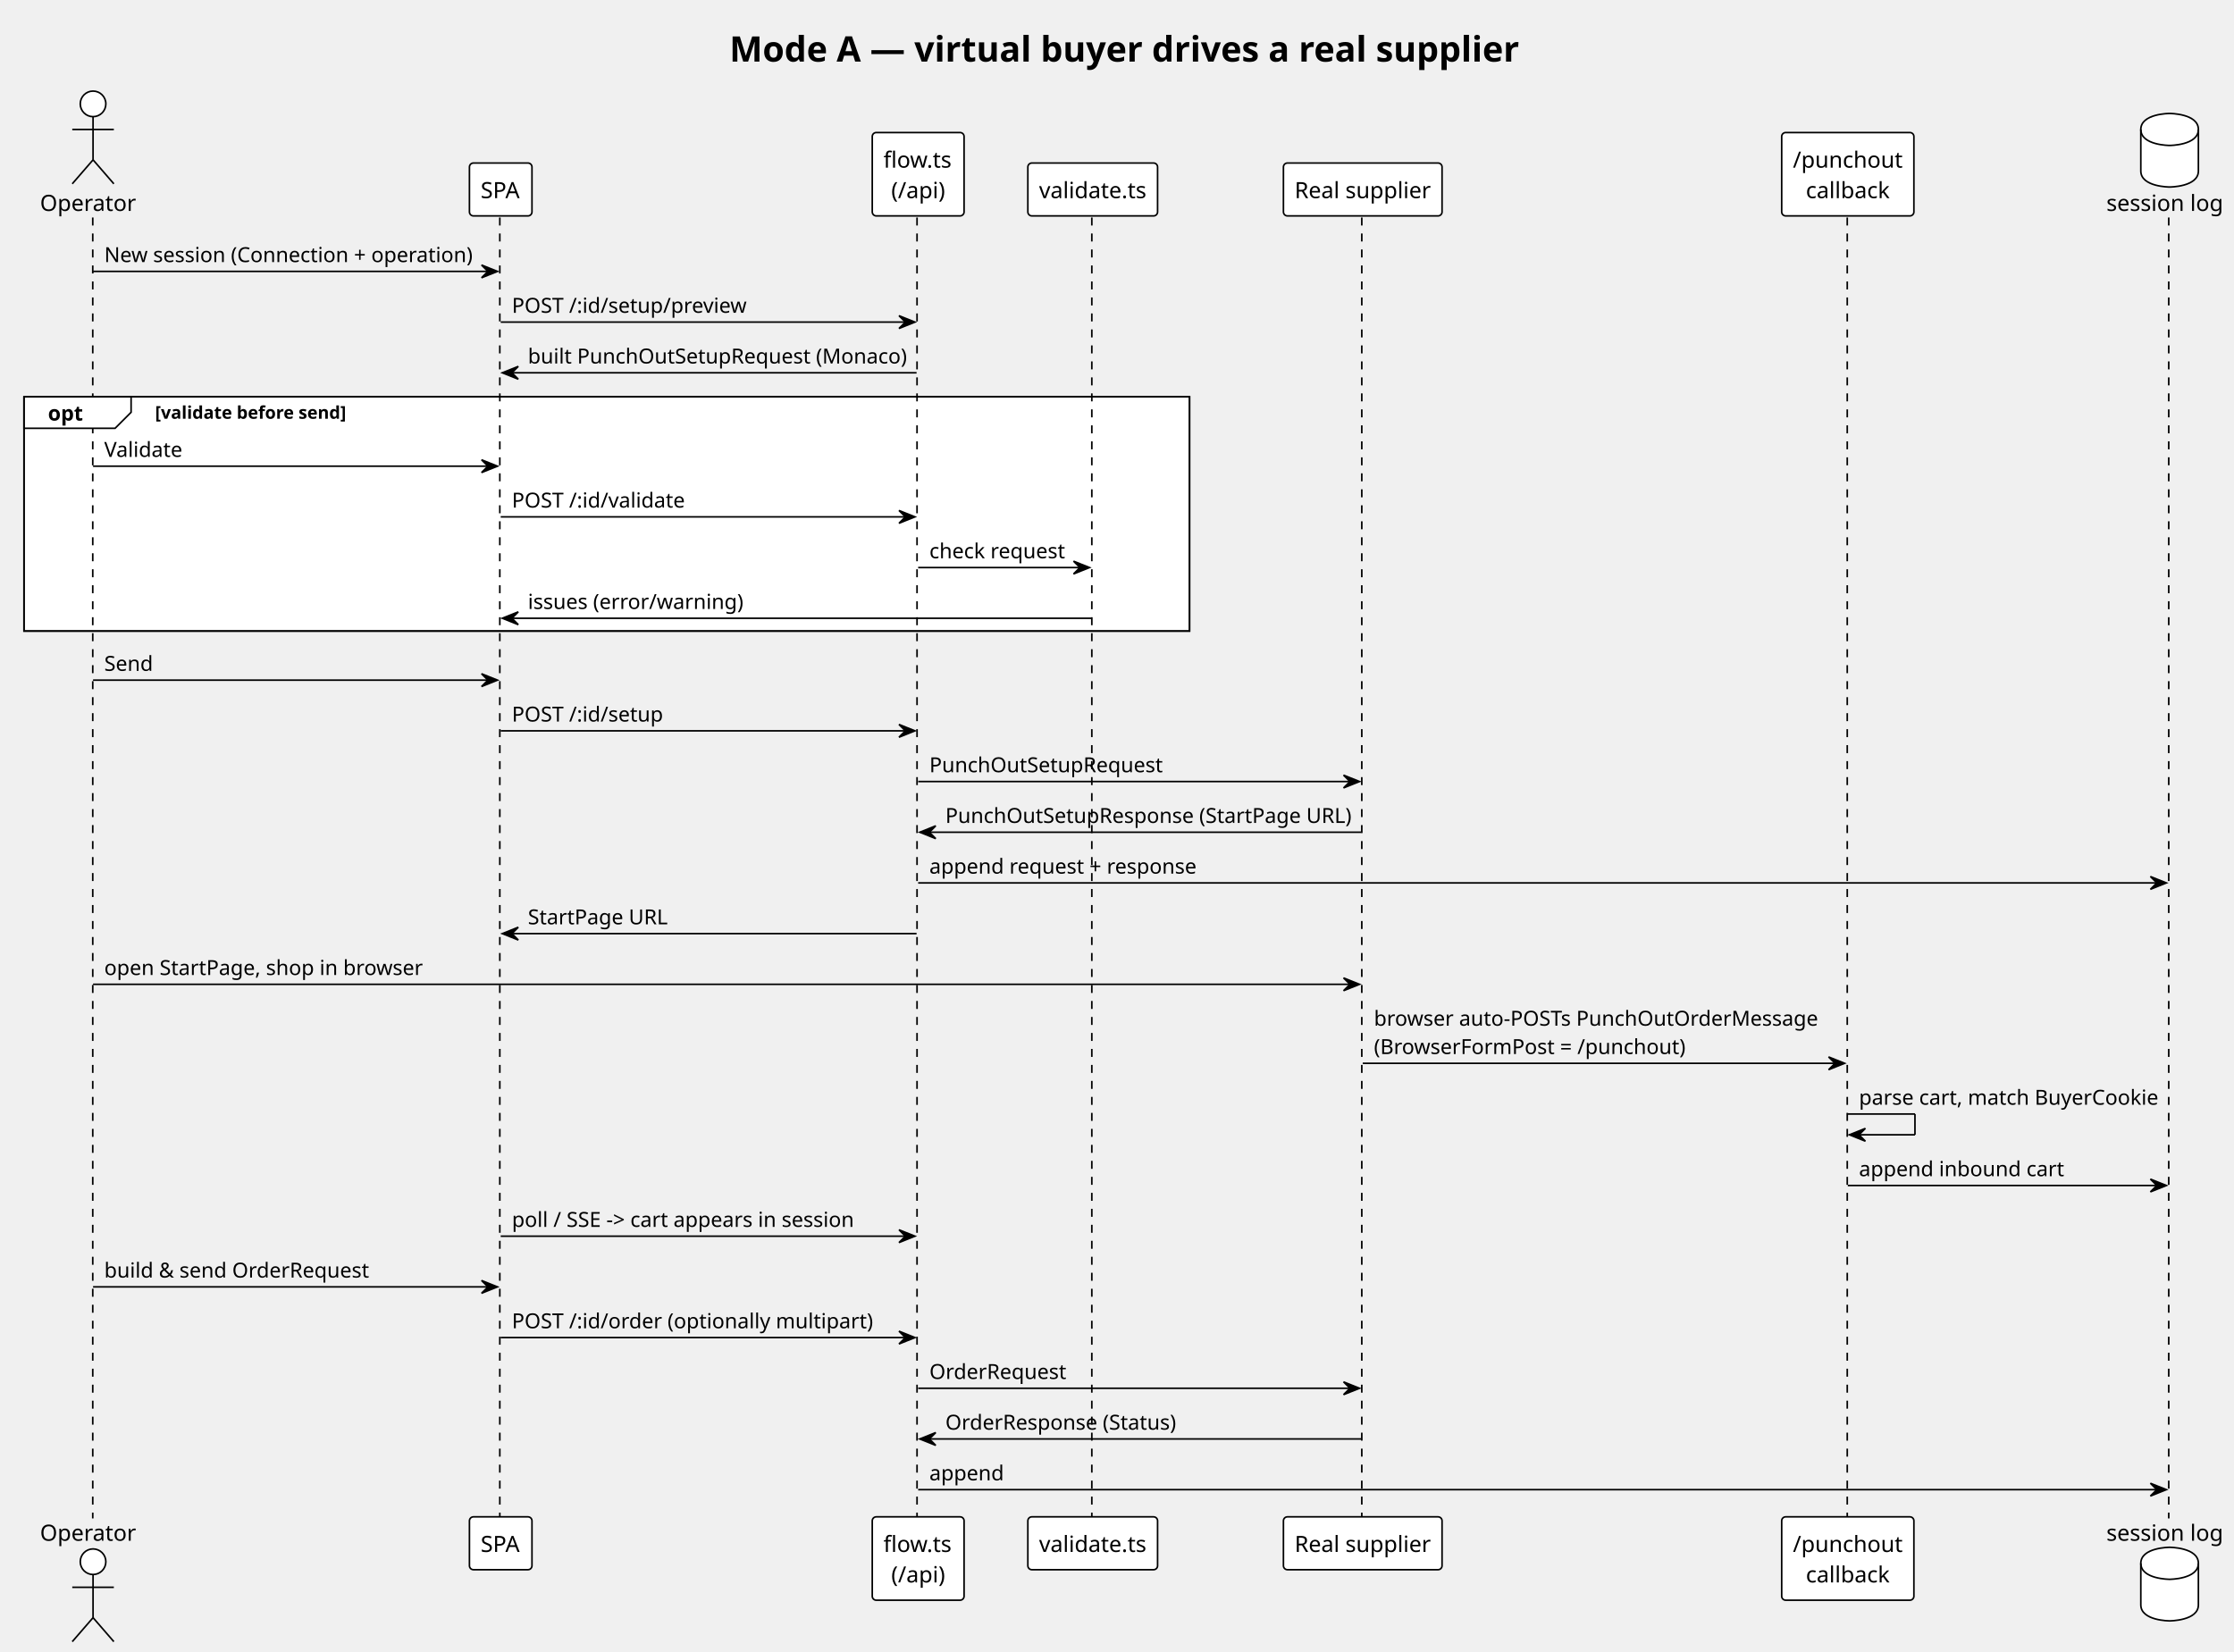
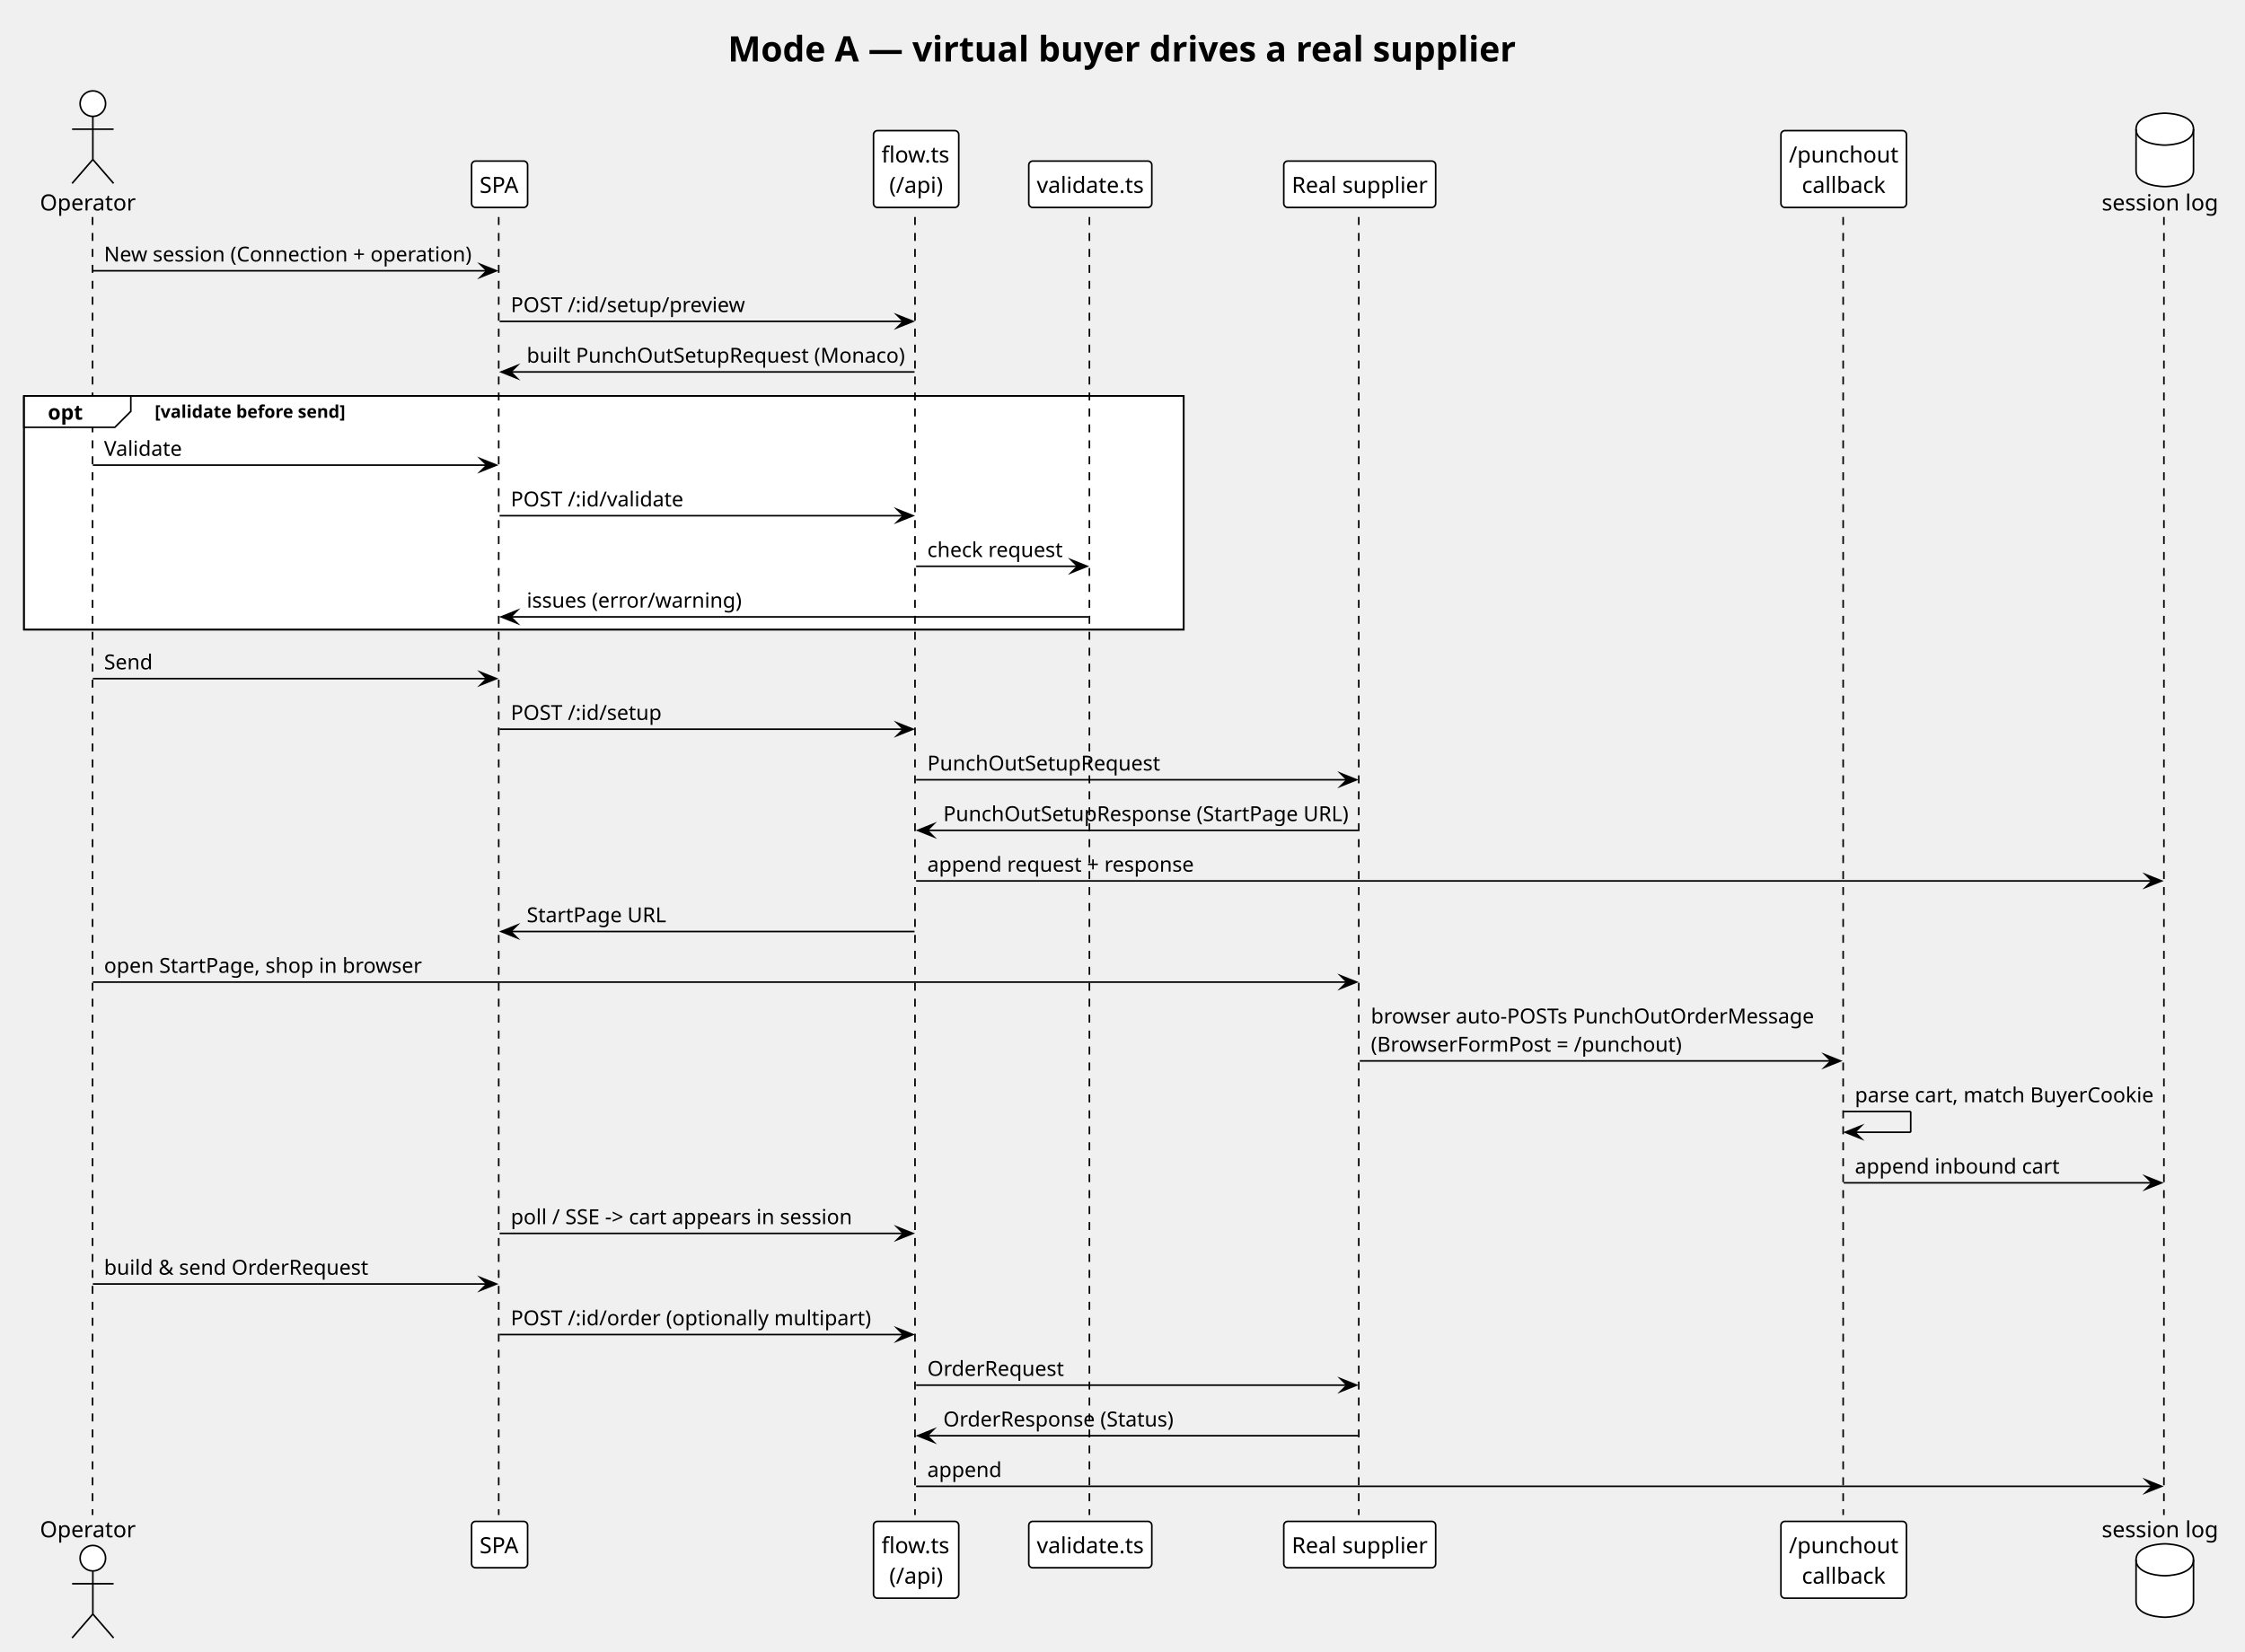
- <svg xmlns="http://www.w3.org/2000/svg" contentStyleType="text/css" data-diagram-type="SEQUENCE" preserveAspectRatio="xMidYMid meet" version="1.1" viewBox="0 0 1397 1033" zoomAndPan="magnify" width="1397" height="1033">
+ <svg xmlns="http://www.w3.org/2000/svg" contentStyleType="text/css" data-diagram-type="SEQUENCE" preserveAspectRatio="xMidYMid meet" version="1.1" viewBox="0 0 1407 1035" zoomAndPan="magnify" width="1407" height="1035">
  <defs />
  <g>
-     <text fill="#000000" font-family="Verdana" font-size="22" font-weight="bold" lengthAdjust="spacing" textLength="493" x="456.135" y="38.518">Mode A — virtual buyer drives a real supplier</text>
-     <rect fill="#FFFFFF" height="146.53" style="stroke:#000000;stroke-width:1;" width="728.873" x="15" y="248.15" />
-     <g class="participant-lifeline" data-entity-uid="part1" data-qualified-name="Op" id="part1-lifeline">
+     <g class="title" data-source-line="2">
+       <text fill="#000000" font-family="Verdana" font-size="22" font-weight="700" lengthAdjust="spacing" textLength="493" x="456.135" y="38.518">Mode A — virtual buyer drives a real supplier</text>
+     </g>
+     <rect fill="#FFFFFF" height="146.53" style="stroke:#000000;stroke-width:1;" width="726.873" x="15" y="248.15" />
+     <g class="participant-lifeline" data-entity-uid="part1" data-qualified-name="Op" data-source-line="4" id="part1-lifeline">
      <g>
        <rect fill="#000000" fill-opacity="0" height="813.65" width="8" x="54.191" y="136.032" />
        <line style="stroke:#000000;stroke-width:1;stroke-dasharray:5,5;" x1="58" x2="58" y1="136.032" y2="949.682" />
      </g>
    </g>
-     <g class="participant-lifeline" data-entity-uid="part2" data-qualified-name="SPA" id="part2-lifeline">
+     <g class="participant-lifeline" data-entity-uid="part2" data-qualified-name="SPA" data-source-line="5" id="part2-lifeline">
      <g>
        <rect fill="#000000" fill-opacity="0" height="813.65" width="8" x="309.11" y="136.032" />
        <line style="stroke:#000000;stroke-width:1;stroke-dasharray:5,5;" x1="312.559" x2="312.559" y1="136.032" y2="949.682" />
      </g>
    </g>
-     <g class="participant-lifeline" data-entity-uid="part3" data-qualified-name="Flow" id="part3-lifeline">
+     <g class="participant-lifeline" data-entity-uid="part3" data-qualified-name="Flow" data-source-line="6" id="part3-lifeline">
      <g>
        <rect fill="#000000" fill-opacity="0" height="813.65" width="8" x="570.165" y="136.032" />
        <line style="stroke:#000000;stroke-width:1;stroke-dasharray:5,5;" x1="573.458" x2="573.458" y1="136.032" y2="949.682" />
      </g>
    </g>
-     <g class="participant-lifeline" data-entity-uid="part4" data-qualified-name="Val" id="part4-lifeline">
+     <g class="participant-lifeline" data-entity-uid="part4" data-qualified-name="Val" data-source-line="7" id="part4-lifeline">
      <g>
        <rect fill="#000000" fill-opacity="0" height="813.65" width="8" x="679.316" y="136.032" />
        <line style="stroke:#000000;stroke-width:1;stroke-dasharray:5,5;" x1="682.758" x2="682.758" y1="136.032" y2="949.682" />
      </g>
    </g>
-     <g class="participant-lifeline" data-entity-uid="part5" data-qualified-name="Sup" id="part5-lifeline">
+     <g class="participant-lifeline" data-entity-uid="part5" data-qualified-name="Sup" data-source-line="8" id="part5-lifeline">
      <g>
        <rect fill="#000000" fill-opacity="0" height="813.65" width="8" x="848.173" y="136.032" />
        <line style="stroke:#000000;stroke-width:1;stroke-dasharray:5,5;" x1="851.578" x2="851.578" y1="136.032" y2="949.682" />
      </g>
    </g>
-     <g class="participant-lifeline" data-entity-uid="part6" data-qualified-name="Cb" id="part6-lifeline">
+     <g class="participant-lifeline" data-entity-uid="part6" data-qualified-name="Cb" data-source-line="9" id="part6-lifeline">
      <g>
        <rect fill="#000000" fill-opacity="0" height="813.65" width="8" x="1151.491" y="136.032" />
        <line style="stroke:#000000;stroke-width:1;stroke-dasharray:5,5;" x1="1155.156" x2="1155.156" y1="136.032" y2="949.682" />
      </g>
    </g>
-     <g class="participant-lifeline" data-entity-uid="part7" data-qualified-name="Log" id="part7-lifeline">
+     <g class="participant-lifeline" data-entity-uid="part7" data-qualified-name="Log" data-source-line="10" id="part7-lifeline">
      <g>
        <rect fill="#000000" fill-opacity="0" height="813.65" width="8" x="1352.73" y="136.032" />
        <line style="stroke:#000000;stroke-width:1;stroke-dasharray:5,5;" x1="1356.19" x2="1356.19" y1="136.032" y2="949.682" />
      </g>
    </g>
-     <g class="participant participant-head" data-entity-uid="part1" data-qualified-name="Op" id="part1-head">
+     <g class="participant participant-head" data-entity-uid="part1" data-qualified-name="Op" data-source-line="4" id="part1-head">
      <text fill="#000000" font-family="Verdana" font-size="14" lengthAdjust="spacing" textLength="60.382" x="25" y="131.93">Operator</text>
      <ellipse cx="58.191" cy="64.964" fill="#FFFFFF" rx="8" ry="8" style="stroke:#000000;stroke-width:1;" />
      <path d="M58.191,72.964 L58.191,99.964 M45.191,80.964 L71.191,80.964 M58.191,99.964 L45.191,114.964 M58.191,99.964 L71.191,114.964" fill="none" style="stroke:#000000;stroke-width:1;" />
    </g>
-     <g class="participant participant-tail" data-entity-uid="part1" data-qualified-name="Op" id="part1-tail">
+     <g class="participant participant-tail" data-entity-uid="part1" data-qualified-name="Op" data-source-line="4" id="part1-tail">
      <text fill="#000000" font-family="Verdana" font-size="14" lengthAdjust="spacing" textLength="60.382" x="25" y="963.648">Operator</text>
      <ellipse cx="58.191" cy="976.75" fill="#FFFFFF" rx="8" ry="8" style="stroke:#000000;stroke-width:1;" />
      <path d="M58.191,984.75 L58.191,1011.75 M45.191,992.75 L71.191,992.75 M58.191,1011.75 L45.191,1026.75 M58.191,1011.75 L71.191,1026.75" fill="none" style="stroke:#000000;stroke-width:1;" />
    </g>
-     <g class="participant participant-head" data-entity-uid="part2" data-qualified-name="SPA" id="part2-head">
-       <rect fill="#FFFFFF" height="33.068" rx="2.5" ry="2.5" style="stroke:#000000;stroke-width:1;" width="39.102" x="293.559" y="101.964" />
-       <text fill="#000000" font-family="Verdana" font-size="14" lengthAdjust="spacing" textLength="25.102" x="300.559" y="123.93">SPA</text>
-     </g>
-     <g class="participant participant-tail" data-entity-uid="part2" data-qualified-name="SPA" id="part2-tail">
-       <rect fill="#FFFFFF" height="33.068" rx="2.5" ry="2.5" style="stroke:#000000;stroke-width:1;" width="39.102" x="293.559" y="948.682" />
-       <text fill="#000000" font-family="Verdana" font-size="14" lengthAdjust="spacing" textLength="25.102" x="300.559" y="970.648">SPA</text>
-     </g>
-     <g class="participant participant-head" data-entity-uid="part3" data-qualified-name="Flow" id="part3-head">
-       <rect fill="#FFFFFF" height="52.136" rx="2.5" ry="2.5" style="stroke:#000000;stroke-width:1;" width="57.414" x="545.458" y="82.896" />
-       <text fill="#000000" font-family="Verdana" font-size="14" lengthAdjust="spacing" textLength="43.414" x="552.458" y="104.862">flow.ts</text>
-       <text fill="#000000" font-family="Verdana" font-size="14" lengthAdjust="spacing" textLength="33.684" x="557.323" y="123.93">(/api)</text>
-     </g>
-     <g class="participant participant-tail" data-entity-uid="part3" data-qualified-name="Flow" id="part3-tail">
-       <rect fill="#FFFFFF" height="52.136" rx="2.5" ry="2.5" style="stroke:#000000;stroke-width:1;" width="57.414" x="545.458" y="948.682" />
-       <text fill="#000000" font-family="Verdana" font-size="14" lengthAdjust="spacing" textLength="43.414" x="552.458" y="970.648">flow.ts</text>
-       <text fill="#000000" font-family="Verdana" font-size="14" lengthAdjust="spacing" textLength="33.684" x="557.323" y="989.716">(/api)</text>
-     </g>
-     <g class="participant participant-head" data-entity-uid="part4" data-qualified-name="Val" id="part4-head">
-       <rect fill="#FFFFFF" height="33.068" rx="2.5" ry="2.5" style="stroke:#000000;stroke-width:1;" width="81.116" x="642.758" y="101.964" />
-       <text fill="#000000" font-family="Verdana" font-size="14" lengthAdjust="spacing" textLength="67.116" x="649.758" y="123.93">validate.ts</text>
-     </g>
-     <g class="participant participant-tail" data-entity-uid="part4" data-qualified-name="Val" id="part4-tail">
-       <rect fill="#FFFFFF" height="33.068" rx="2.5" ry="2.5" style="stroke:#000000;stroke-width:1;" width="81.116" x="642.758" y="948.682" />
-       <text fill="#000000" font-family="Verdana" font-size="14" lengthAdjust="spacing" textLength="67.116" x="649.758" y="970.648">validate.ts</text>
-     </g>
-     <g class="participant participant-head" data-entity-uid="part5" data-qualified-name="Sup" id="part5-head">
-       <rect fill="#FFFFFF" height="33.068" rx="2.5" ry="2.5" style="stroke:#000000;stroke-width:1;" width="99.19" x="802.578" y="101.964" />
-       <text fill="#000000" font-family="Verdana" font-size="14" lengthAdjust="spacing" textLength="85.19" x="809.578" y="123.93">Real supplier</text>
-     </g>
-     <g class="participant participant-tail" data-entity-uid="part5" data-qualified-name="Sup" id="part5-tail">
-       <rect fill="#FFFFFF" height="33.068" rx="2.5" ry="2.5" style="stroke:#000000;stroke-width:1;" width="99.19" x="802.578" y="948.682" />
-       <text fill="#000000" font-family="Verdana" font-size="14" lengthAdjust="spacing" textLength="85.19" x="809.578" y="970.648">Real supplier</text>
-     </g>
-     <g class="participant participant-head" data-entity-uid="part6" data-qualified-name="Cb" id="part6-head">
-       <rect fill="#FFFFFF" height="52.136" rx="2.5" ry="2.5" style="stroke:#000000;stroke-width:1;" width="82.67" x="1114.156" y="82.896" />
-       <text fill="#000000" font-family="Verdana" font-size="14" lengthAdjust="spacing" textLength="68.67" x="1121.156" y="104.862">/punchout</text>
-       <text fill="#000000" font-family="Verdana" font-size="14" lengthAdjust="spacing" textLength="52.458" x="1129.262" y="123.93">callback</text>
-     </g>
-     <g class="participant participant-tail" data-entity-uid="part6" data-qualified-name="Cb" id="part6-tail">
-       <rect fill="#FFFFFF" height="52.136" rx="2.5" ry="2.5" style="stroke:#000000;stroke-width:1;" width="82.67" x="1114.156" y="948.682" />
-       <text fill="#000000" font-family="Verdana" font-size="14" lengthAdjust="spacing" textLength="68.67" x="1121.156" y="970.648">/punchout</text>
-       <text fill="#000000" font-family="Verdana" font-size="14" lengthAdjust="spacing" textLength="52.458" x="1129.262" y="989.716">callback</text>
-     </g>
-     <g class="participant participant-head" data-entity-uid="part7" data-qualified-name="Log" id="part7-head">
+     <g class="participant participant-head" data-entity-uid="part2" data-qualified-name="SPA" data-source-line="5" id="part2-head">
+       <rect fill="#FFFFFF" height="29.068" rx="2.5" ry="2.5" style="stroke:#000000;stroke-width:1;" width="35.102" x="295.559" y="100.964" />
+       <text fill="#000000" font-family="Verdana" font-size="14" lengthAdjust="spacing" textLength="25.102" x="300.559" y="120.93">SPA</text>
+     </g>
+     <g class="participant participant-tail" data-entity-uid="part2" data-qualified-name="SPA" data-source-line="5" id="part2-tail">
+       <rect fill="#FFFFFF" height="29.068" rx="2.5" ry="2.5" style="stroke:#000000;stroke-width:1;" width="35.102" x="295.559" y="953.682" />
+       <text fill="#000000" font-family="Verdana" font-size="14" lengthAdjust="spacing" textLength="25.102" x="300.559" y="973.648">SPA</text>
+     </g>
+     <g class="participant participant-head" data-entity-uid="part3" data-qualified-name="Flow" data-source-line="6" id="part3-head">
+       <rect fill="#FFFFFF" height="48.136" rx="2.5" ry="2.5" style="stroke:#000000;stroke-width:1;" width="53.414" x="547.458" y="81.896" />
+       <text fill="#000000" font-family="Verdana" font-size="14" lengthAdjust="spacing" textLength="43.414" x="552.458" y="101.862">flow.ts</text>
+       <text fill="#000000" font-family="Verdana" font-size="14" lengthAdjust="spacing" textLength="33.684" x="557.323" y="120.93">(/api)</text>
+     </g>
+     <g class="participant participant-tail" data-entity-uid="part3" data-qualified-name="Flow" data-source-line="6" id="part3-tail">
+       <rect fill="#FFFFFF" height="48.136" rx="2.5" ry="2.5" style="stroke:#000000;stroke-width:1;" width="53.414" x="547.458" y="953.682" />
+       <text fill="#000000" font-family="Verdana" font-size="14" lengthAdjust="spacing" textLength="43.414" x="552.458" y="973.648">flow.ts</text>
+       <text fill="#000000" font-family="Verdana" font-size="14" lengthAdjust="spacing" textLength="33.684" x="557.323" y="992.716">(/api)</text>
+     </g>
+     <g class="participant participant-head" data-entity-uid="part4" data-qualified-name="Val" data-source-line="7" id="part4-head">
+       <rect fill="#FFFFFF" height="29.068" rx="2.5" ry="2.5" style="stroke:#000000;stroke-width:1;" width="77.116" x="644.758" y="100.964" />
+       <text fill="#000000" font-family="Verdana" font-size="14" lengthAdjust="spacing" textLength="67.116" x="649.758" y="120.93">validate.ts</text>
+     </g>
+     <g class="participant participant-tail" data-entity-uid="part4" data-qualified-name="Val" data-source-line="7" id="part4-tail">
+       <rect fill="#FFFFFF" height="29.068" rx="2.5" ry="2.5" style="stroke:#000000;stroke-width:1;" width="77.116" x="644.758" y="953.682" />
+       <text fill="#000000" font-family="Verdana" font-size="14" lengthAdjust="spacing" textLength="67.116" x="649.758" y="973.648">validate.ts</text>
+     </g>
+     <g class="participant participant-head" data-entity-uid="part5" data-qualified-name="Sup" data-source-line="8" id="part5-head">
+       <rect fill="#FFFFFF" height="29.068" rx="2.5" ry="2.5" style="stroke:#000000;stroke-width:1;" width="95.19" x="804.578" y="100.964" />
+       <text fill="#000000" font-family="Verdana" font-size="14" lengthAdjust="spacing" textLength="85.19" x="809.578" y="120.93">Real supplier</text>
+     </g>
+     <g class="participant participant-tail" data-entity-uid="part5" data-qualified-name="Sup" data-source-line="8" id="part5-tail">
+       <rect fill="#FFFFFF" height="29.068" rx="2.5" ry="2.5" style="stroke:#000000;stroke-width:1;" width="95.19" x="804.578" y="953.682" />
+       <text fill="#000000" font-family="Verdana" font-size="14" lengthAdjust="spacing" textLength="85.19" x="809.578" y="973.648">Real supplier</text>
+     </g>
+     <g class="participant participant-head" data-entity-uid="part6" data-qualified-name="Cb" data-source-line="9" id="part6-head">
+       <rect fill="#FFFFFF" height="48.136" rx="2.5" ry="2.5" style="stroke:#000000;stroke-width:1;" width="78.67" x="1116.156" y="81.896" />
+       <text fill="#000000" font-family="Verdana" font-size="14" lengthAdjust="spacing" textLength="68.67" x="1121.156" y="101.862">/punchout</text>
+       <text fill="#000000" font-family="Verdana" font-size="14" lengthAdjust="spacing" textLength="52.458" x="1129.262" y="120.93">callback</text>
+     </g>
+     <g class="participant participant-tail" data-entity-uid="part6" data-qualified-name="Cb" data-source-line="9" id="part6-tail">
+       <rect fill="#FFFFFF" height="48.136" rx="2.5" ry="2.5" style="stroke:#000000;stroke-width:1;" width="78.67" x="1116.156" y="953.682" />
+       <text fill="#000000" font-family="Verdana" font-size="14" lengthAdjust="spacing" textLength="68.67" x="1121.156" y="973.648">/punchout</text>
+       <text fill="#000000" font-family="Verdana" font-size="14" lengthAdjust="spacing" textLength="52.458" x="1129.262" y="992.716">callback</text>
+     </g>
+     <g class="participant participant-head" data-entity-uid="part7" data-qualified-name="Log" data-source-line="10" id="part7-head">
      <text fill="#000000" font-family="Verdana" font-size="14" lengthAdjust="spacing" textLength="73.08" x="1317.19" y="131.93">session log</text>
      <path d="M1338.73,80.964 C1338.73,70.964 1356.73,70.964 1356.73,70.964 C1356.73,70.964 1374.73,70.964 1374.73,80.964 L1374.73,106.964 C1374.73,116.964 1356.73,116.964 1356.73,116.964 C1356.73,116.964 1338.73,116.964 1338.73,106.964 L1338.73,80.964" fill="#FFFFFF" style="stroke:#000000;stroke-width:1;" />
      <path d="M1338.73,80.964 C1338.73,90.964 1356.73,90.964 1356.73,90.964 C1356.73,90.964 1374.73,90.964 1374.73,80.964" fill="none" style="stroke:#000000;stroke-width:1;" />
    </g>
-     <g class="participant participant-tail" data-entity-uid="part7" data-qualified-name="Log" id="part7-tail">
+     <g class="participant participant-tail" data-entity-uid="part7" data-qualified-name="Log" data-source-line="10" id="part7-tail">
      <text fill="#000000" font-family="Verdana" font-size="14" lengthAdjust="spacing" textLength="73.08" x="1317.19" y="963.648">session log</text>
      <path d="M1338.73,977.75 C1338.73,967.75 1356.73,967.75 1356.73,967.75 C1356.73,967.75 1374.73,967.75 1374.73,977.75 L1374.73,1003.75 C1374.73,1013.75 1356.73,1013.75 1356.73,1013.75 C1356.73,1013.75 1338.73,1013.75 1338.73,1003.75 L1338.73,977.75" fill="#FFFFFF" style="stroke:#000000;stroke-width:1;" />
      <path d="M1338.73,977.75 C1338.73,987.75 1356.73,987.75 1356.73,987.75 C1356.73,987.75 1374.73,987.75 1374.73,977.75" fill="none" style="stroke:#000000;stroke-width:1;" />
    </g>
-     <g class="message" data-entity-1="part1" data-entity-2="part2" id="msg1">
-       <polygon fill="#000000" points="301.11,165.738,311.11,169.738,301.11,173.738,305.11,169.738" style="stroke:#000000;stroke-width:1;" />
+     <g class="message" data-entity-1="part1" data-entity-2="part2" data-source-line="12" id="msg1">
+       <polygon fill="#000000" points="301.11,165.738,311.11,169.738,301.11,173.738,305.11,169.738" style="stroke:#000000;stroke-width:1;stroke-linejoin:miter;stroke-miterlimit:10;" />
      <line style="stroke:#000000;stroke-width:1;" x1="58.191" x2="307.11" y1="169.738" y2="169.738" />
      <text fill="#000000" font-family="Verdana" font-size="13" lengthAdjust="spacing" textLength="230.919" x="65.191" y="163.929">New session (Connection + operation)</text>
    </g>
-     <g class="message" data-entity-1="part2" data-entity-2="part3" id="msg2">
-       <polygon fill="#000000" points="562.165,197.444,572.165,201.444,562.165,205.444,566.165,201.444" style="stroke:#000000;stroke-width:1;" />
+     <g class="message" data-entity-1="part2" data-entity-2="part3" data-source-line="13" id="msg2">
+       <polygon fill="#000000" points="562.165,197.444,572.165,201.444,562.165,205.444,566.165,201.444" style="stroke:#000000;stroke-width:1;stroke-linejoin:miter;stroke-miterlimit:10;" />
      <line style="stroke:#000000;stroke-width:1;" x1="313.11" x2="568.165" y1="201.444" y2="201.444" />
      <text fill="#000000" font-family="Verdana" font-size="13" lengthAdjust="spacing" textLength="147.589" x="320.11" y="195.635">POST /:id/setup/preview</text>
    </g>
-     <g class="message" data-entity-1="part3" data-entity-2="part2" id="msg3">
-       <polygon fill="#000000" points="324.11,229.15,314.11,233.15,324.11,237.15,320.11,233.15" style="stroke:#000000;stroke-width:1;" />
+     <g class="message" data-entity-1="part3" data-entity-2="part2" data-source-line="14" id="msg3">
+       <polygon fill="#000000" points="324.11,229.15,314.11,233.15,324.11,237.15,320.11,233.15" style="stroke:#000000;stroke-width:1;stroke-linejoin:miter;stroke-miterlimit:10;" />
      <line style="stroke:#000000;stroke-width:1;" x1="318.11" x2="573.165" y1="233.15" y2="233.15" />
      <text fill="#000000" font-family="Verdana" font-size="13" lengthAdjust="spacing" textLength="237.055" x="330.11" y="227.341">built PunchOutSetupRequest (Monaco)</text>
    </g>
    <path d="M15,248.15 L81.983,248.15 L81.983,257.856 L71.983,267.856 L15,267.856 L15,248.15" fill="#FFFFFF" style="stroke:#000000;stroke-width:1;" />
-     <rect fill="none" height="146.53" style="stroke:#000000;stroke-width:1;" width="728.873" x="15" y="248.15" />
-     <text fill="#000000" font-family="Verdana" font-size="13" font-weight="bold" lengthAdjust="spacing" textLength="21.983" x="30" y="263.047">opt</text>
-     <text fill="#000000" font-family="Verdana" font-size="11" font-weight="bold" lengthAdjust="spacing" textLength="119.646" x="96.983" y="261.909">[validate before send]</text>
-     <g class="message" data-entity-1="part1" data-entity-2="part2" id="msg4">
-       <polygon fill="#000000" points="301.11,287.562,311.11,291.562,301.11,295.562,305.11,291.562" style="stroke:#000000;stroke-width:1;" />
+     <rect fill="none" height="146.53" style="stroke:#000000;stroke-width:1;" width="726.873" x="15" y="248.15" />
+     <text fill="#000000" font-family="Verdana" font-size="13" font-weight="700" lengthAdjust="spacing" textLength="21.983" x="30" y="263.047">opt</text>
+     <text fill="#000000" font-family="Verdana" font-size="11" font-weight="700" lengthAdjust="spacing" textLength="119.646" x="96.983" y="261.909">[validate before send]</text>
+     <g class="message" data-entity-1="part1" data-entity-2="part2" data-source-line="16" id="msg4">
+       <polygon fill="#000000" points="301.11,287.562,311.11,291.562,301.11,295.562,305.11,291.562" style="stroke:#000000;stroke-width:1;stroke-linejoin:miter;stroke-miterlimit:10;" />
      <line style="stroke:#000000;stroke-width:1;" x1="58.191" x2="307.11" y1="291.562" y2="291.562" />
      <text fill="#000000" font-family="Verdana" font-size="13" lengthAdjust="spacing" textLength="49.114" x="65.191" y="285.753">Validate</text>
    </g>
-     <g class="message" data-entity-1="part2" data-entity-2="part3" id="msg5">
-       <polygon fill="#000000" points="562.165,319.268,572.165,323.268,562.165,327.268,566.165,323.268" style="stroke:#000000;stroke-width:1;" />
+     <g class="message" data-entity-1="part2" data-entity-2="part3" data-source-line="17" id="msg5">
+       <polygon fill="#000000" points="562.165,319.268,572.165,323.268,562.165,327.268,566.165,323.268" style="stroke:#000000;stroke-width:1;stroke-linejoin:miter;stroke-miterlimit:10;" />
      <line style="stroke:#000000;stroke-width:1;" x1="313.11" x2="568.165" y1="323.268" y2="323.268" />
      <text fill="#000000" font-family="Verdana" font-size="13" lengthAdjust="spacing" textLength="108.186" x="320.11" y="317.459">POST /:id/validate</text>
    </g>
-     <g class="message" data-entity-1="part3" data-entity-2="part4" id="msg6">
-       <polygon fill="#000000" points="671.316,350.974,681.316,354.974,671.316,358.974,675.316,354.974" style="stroke:#000000;stroke-width:1;" />
+     <g class="message" data-entity-1="part3" data-entity-2="part4" data-source-line="18" id="msg6">
+       <polygon fill="#000000" points="671.316,350.974,681.316,354.974,671.316,358.974,675.316,354.974" style="stroke:#000000;stroke-width:1;stroke-linejoin:miter;stroke-miterlimit:10;" />
      <line style="stroke:#000000;stroke-width:1;" x1="574.165" x2="677.316" y1="354.974" y2="354.974" />
      <text fill="#000000" font-family="Verdana" font-size="13" lengthAdjust="spacing" textLength="85.15" x="581.165" y="349.165">check request</text>
    </g>
-     <g class="message" data-entity-1="part4" data-entity-2="part2" id="msg7">
-       <polygon fill="#000000" points="324.11,382.68,314.11,386.68,324.11,390.68,320.11,386.68" style="stroke:#000000;stroke-width:1;" />
+     <g class="message" data-entity-1="part4" data-entity-2="part2" data-source-line="19" id="msg7">
+       <polygon fill="#000000" points="324.11,382.68,314.11,386.68,324.11,390.68,320.11,386.68" style="stroke:#000000;stroke-width:1;stroke-linejoin:miter;stroke-miterlimit:10;" />
      <line style="stroke:#000000;stroke-width:1;" x1="318.11" x2="682.316" y1="386.68" y2="386.68" />
      <text fill="#000000" font-family="Verdana" font-size="13" lengthAdjust="spacing" textLength="135.018" x="330.11" y="380.871">issues (error/warning)</text>
    </g>
-     <g class="message" data-entity-1="part1" data-entity-2="part2" id="msg8">
-       <polygon fill="#000000" points="301.11,421.386,311.11,425.386,301.11,429.386,305.11,425.386" style="stroke:#000000;stroke-width:1;" />
+     <g class="message" data-entity-1="part1" data-entity-2="part2" data-source-line="21" id="msg8">
+       <polygon fill="#000000" points="301.11,421.386,311.11,425.386,301.11,429.386,305.11,425.386" style="stroke:#000000;stroke-width:1;stroke-linejoin:miter;stroke-miterlimit:10;" />
      <line style="stroke:#000000;stroke-width:1;" x1="58.191" x2="307.11" y1="425.386" y2="425.386" />
      <text fill="#000000" font-family="Verdana" font-size="13" lengthAdjust="spacing" textLength="30.498" x="65.191" y="419.577">Send</text>
    </g>
-     <g class="message" data-entity-1="part2" data-entity-2="part3" id="msg9">
-       <polygon fill="#000000" points="562.165,453.092,572.165,457.092,562.165,461.092,566.165,457.092" style="stroke:#000000;stroke-width:1;" />
+     <g class="message" data-entity-1="part2" data-entity-2="part3" data-source-line="22" id="msg9">
+       <polygon fill="#000000" points="562.165,453.092,572.165,457.092,562.165,461.092,566.165,457.092" style="stroke:#000000;stroke-width:1;stroke-linejoin:miter;stroke-miterlimit:10;" />
      <line style="stroke:#000000;stroke-width:1;" x1="313.11" x2="568.165" y1="457.092" y2="457.092" />
      <text fill="#000000" font-family="Verdana" font-size="13" lengthAdjust="spacing" textLength="94.549" x="320.11" y="451.283">POST /:id/setup</text>
    </g>
-     <g class="message" data-entity-1="part3" data-entity-2="part5" id="msg10">
-       <polygon fill="#000000" points="840.173,484.798,850.173,488.798,840.173,492.798,844.173,488.798" style="stroke:#000000;stroke-width:1;" />
+     <g class="message" data-entity-1="part3" data-entity-2="part5" data-source-line="23" id="msg10">
+       <polygon fill="#000000" points="840.173,484.798,850.173,488.798,840.173,492.798,844.173,488.798" style="stroke:#000000;stroke-width:1;stroke-linejoin:miter;stroke-miterlimit:10;" />
      <line style="stroke:#000000;stroke-width:1;" x1="574.165" x2="846.173" y1="488.798" y2="488.798" />
      <text fill="#000000" font-family="Verdana" font-size="13" lengthAdjust="spacing" textLength="145.977" x="581.165" y="482.989">PunchOutSetupRequest</text>
    </g>
-     <g class="message" data-entity-1="part5" data-entity-2="part3" id="msg11">
-       <polygon fill="#000000" points="585.165,516.504,575.165,520.504,585.165,524.504,581.165,520.504" style="stroke:#000000;stroke-width:1;" />
+     <g class="message" data-entity-1="part5" data-entity-2="part3" data-source-line="24" id="msg11">
+       <polygon fill="#000000" points="585.165,516.504,575.165,520.504,585.165,524.504,581.165,520.504" style="stroke:#000000;stroke-width:1;stroke-linejoin:miter;stroke-miterlimit:10;" />
      <line style="stroke:#000000;stroke-width:1;" x1="579.165" x2="851.173" y1="520.504" y2="520.504" />
      <text fill="#000000" font-family="Verdana" font-size="13" lengthAdjust="spacing" textLength="254.007" x="591.165" y="514.695">PunchOutSetupResponse (StartPage URL)</text>
    </g>
-     <g class="message" data-entity-1="part3" data-entity-2="part7" id="msg12">
-       <polygon fill="#000000" points="1344.73,548.21,1354.73,552.21,1344.73,556.21,1348.73,552.21" style="stroke:#000000;stroke-width:1;" />
+     <g class="message" data-entity-1="part3" data-entity-2="part7" data-source-line="25" id="msg12">
+       <polygon fill="#000000" points="1344.73,548.21,1354.73,552.21,1344.73,556.21,1348.73,552.21" style="stroke:#000000;stroke-width:1;stroke-linejoin:miter;stroke-miterlimit:10;" />
      <line style="stroke:#000000;stroke-width:1;" x1="574.165" x2="1350.73" y1="552.21" y2="552.21" />
      <text fill="#000000" font-family="Verdana" font-size="13" lengthAdjust="spacing" textLength="167.583" x="581.165" y="546.401">append request + response</text>
    </g>
-     <g class="message" data-entity-1="part3" data-entity-2="part2" id="msg13">
-       <polygon fill="#000000" points="324.11,579.916,314.11,583.916,324.11,587.916,320.11,583.916" style="stroke:#000000;stroke-width:1;" />
+     <g class="message" data-entity-1="part3" data-entity-2="part2" data-source-line="26" id="msg13">
+       <polygon fill="#000000" points="324.11,579.916,314.11,583.916,324.11,587.916,320.11,583.916" style="stroke:#000000;stroke-width:1;stroke-linejoin:miter;stroke-miterlimit:10;" />
      <line style="stroke:#000000;stroke-width:1;" x1="318.11" x2="573.165" y1="583.916" y2="583.916" />
      <text fill="#000000" font-family="Verdana" font-size="13" lengthAdjust="spacing" textLength="87.451" x="330.11" y="578.107">StartPage URL</text>
    </g>
-     <g class="message" data-entity-1="part1" data-entity-2="part5" id="msg14">
-       <polygon fill="#000000" points="840.173,611.622,850.173,615.622,840.173,619.622,844.173,615.622" style="stroke:#000000;stroke-width:1;" />
+     <g class="message" data-entity-1="part1" data-entity-2="part5" data-source-line="28" id="msg14">
+       <polygon fill="#000000" points="840.173,611.622,850.173,615.622,840.173,619.622,844.173,615.622" style="stroke:#000000;stroke-width:1;stroke-linejoin:miter;stroke-miterlimit:10;" />
      <line style="stroke:#000000;stroke-width:1;" x1="58.191" x2="846.173" y1="615.622" y2="615.622" />
      <text fill="#000000" font-family="Verdana" font-size="13" lengthAdjust="spacing" textLength="199.784" x="65.191" y="609.813">open StartPage, shop in browser</text>
    </g>
-     <g class="message" data-entity-1="part5" data-entity-2="part6" id="msg15">
-       <polygon fill="#000000" points="1143.491,661.034,1153.491,665.034,1143.491,669.034,1147.491,665.034" style="stroke:#000000;stroke-width:1;" />
+     <g class="message" data-entity-1="part5" data-entity-2="part6" data-source-line="29" id="msg15">
+       <polygon fill="#000000" points="1143.491,661.034,1153.491,665.034,1143.491,669.034,1147.491,665.034" style="stroke:#000000;stroke-width:1;stroke-linejoin:miter;stroke-miterlimit:10;" />
      <line style="stroke:#000000;stroke-width:1;" x1="852.173" x2="1149.491" y1="665.034" y2="665.034" />
      <text fill="#000000" font-family="Verdana" font-size="13" lengthAdjust="spacing" textLength="279.318" x="859.173" y="641.519">browser auto-POSTs PunchOutOrderMessage</text>
      <text fill="#000000" font-family="Verdana" font-size="13" lengthAdjust="spacing" textLength="195.377" x="859.173" y="659.225">(BrowserFormPost = /punchout)</text>
    </g>
-     <g class="message" data-entity-1="part6" data-entity-2="part6" id="msg16">
+     <g class="message" data-entity-1="part6" data-entity-2="part6" data-source-line="30" id="msg16">
      <line style="stroke:#000000;stroke-width:1;" x1="1155.491" x2="1197.491" y1="696.74" y2="696.74" />
      <line style="stroke:#000000;stroke-width:1;" x1="1197.491" x2="1197.491" y1="696.74" y2="709.74" />
      <line style="stroke:#000000;stroke-width:1;" x1="1156.491" x2="1197.491" y1="709.74" y2="709.74" />
-       <polygon fill="#000000" points="1166.491,705.74,1156.491,709.74,1166.491,713.74,1162.491,709.74" style="stroke:#000000;stroke-width:1;" />
+       <polygon fill="#000000" points="1166.491,705.74,1156.491,709.74,1166.491,713.74,1162.491,709.74" style="stroke:#000000;stroke-width:1;stroke-linejoin:miter;stroke-miterlimit:10;" />
      <text fill="#000000" font-family="Verdana" font-size="13" lengthAdjust="spacing" textLength="187.239" x="1162.491" y="690.931">parse cart, match BuyerCookie</text>
    </g>
-     <g class="message" data-entity-1="part6" data-entity-2="part7" id="msg17">
-       <polygon fill="#000000" points="1344.73,737.446,1354.73,741.446,1344.73,745.446,1348.73,741.446" style="stroke:#000000;stroke-width:1;" />
+     <g class="message" data-entity-1="part6" data-entity-2="part7" data-source-line="31" id="msg17">
+       <polygon fill="#000000" points="1344.73,737.446,1354.73,741.446,1344.73,745.446,1348.73,741.446" style="stroke:#000000;stroke-width:1;stroke-linejoin:miter;stroke-miterlimit:10;" />
      <line style="stroke:#000000;stroke-width:1;" x1="1155.491" x2="1350.73" y1="741.446" y2="741.446" />
      <text fill="#000000" font-family="Verdana" font-size="13" lengthAdjust="spacing" textLength="128.31" x="1162.491" y="735.637">append inbound cart</text>
    </g>
-     <g class="message" data-entity-1="part2" data-entity-2="part3" id="msg18">
-       <polygon fill="#000000" points="562.165,769.152,572.165,773.152,562.165,777.152,566.165,773.152" style="stroke:#000000;stroke-width:1;" />
+     <g class="message" data-entity-1="part2" data-entity-2="part3" data-source-line="32" id="msg18">
+       <polygon fill="#000000" points="562.165,769.152,572.165,773.152,562.165,777.152,566.165,773.152" style="stroke:#000000;stroke-width:1;stroke-linejoin:miter;stroke-miterlimit:10;" />
      <line style="stroke:#000000;stroke-width:1;" x1="313.11" x2="568.165" y1="773.152" y2="773.152" />
      <text fill="#000000" font-family="Verdana" font-size="13" lengthAdjust="spacing" textLength="213.941" x="320.11" y="767.343">poll / SSE -&gt; cart appears in session</text>
    </g>
-     <g class="message" data-entity-1="part1" data-entity-2="part2" id="msg19">
-       <polygon fill="#000000" points="301.11,800.858,311.11,804.858,301.11,808.858,305.11,804.858" style="stroke:#000000;stroke-width:1;" />
+     <g class="message" data-entity-1="part1" data-entity-2="part2" data-source-line="34" id="msg19">
+       <polygon fill="#000000" points="301.11,800.858,311.11,804.858,301.11,808.858,305.11,804.858" style="stroke:#000000;stroke-width:1;stroke-linejoin:miter;stroke-miterlimit:10;" />
      <line style="stroke:#000000;stroke-width:1;" x1="58.191" x2="307.11" y1="804.858" y2="804.858" />
      <text fill="#000000" font-family="Verdana" font-size="13" lengthAdjust="spacing" textLength="165.893" x="65.191" y="799.049">build &amp; send OrderRequest</text>
    </g>
-     <g class="message" data-entity-1="part2" data-entity-2="part3" id="msg20">
-       <polygon fill="#000000" points="562.165,832.564,572.165,836.564,562.165,840.564,566.165,836.564" style="stroke:#000000;stroke-width:1;" />
+     <g class="message" data-entity-1="part2" data-entity-2="part3" data-source-line="35" id="msg20">
+       <polygon fill="#000000" points="562.165,832.564,572.165,836.564,562.165,840.564,566.165,836.564" style="stroke:#000000;stroke-width:1;stroke-linejoin:miter;stroke-miterlimit:10;" />
      <line style="stroke:#000000;stroke-width:1;" x1="313.11" x2="568.165" y1="836.564" y2="836.564" />
      <text fill="#000000" font-family="Verdana" font-size="13" lengthAdjust="spacing" textLength="226.135" x="320.11" y="830.755">POST /:id/order (optionally multipart)</text>
    </g>
-     <g class="message" data-entity-1="part3" data-entity-2="part5" id="msg21">
-       <polygon fill="#000000" points="840.173,864.27,850.173,868.27,840.173,872.27,844.173,868.27" style="stroke:#000000;stroke-width:1;" />
+     <g class="message" data-entity-1="part3" data-entity-2="part5" data-source-line="36" id="msg21">
+       <polygon fill="#000000" points="840.173,864.27,850.173,868.27,840.173,872.27,844.173,868.27" style="stroke:#000000;stroke-width:1;stroke-linejoin:miter;stroke-miterlimit:10;" />
      <line style="stroke:#000000;stroke-width:1;" x1="574.165" x2="846.173" y1="868.27" y2="868.27" />
      <text fill="#000000" font-family="Verdana" font-size="13" lengthAdjust="spacing" textLength="85.917" x="581.165" y="862.461">OrderRequest</text>
    </g>
-     <g class="message" data-entity-1="part5" data-entity-2="part3" id="msg22">
-       <polygon fill="#000000" points="585.165,895.976,575.165,899.976,585.165,903.976,581.165,899.976" style="stroke:#000000;stroke-width:1;" />
+     <g class="message" data-entity-1="part5" data-entity-2="part3" data-source-line="37" id="msg22">
+       <polygon fill="#000000" points="585.165,895.976,575.165,899.976,585.165,903.976,581.165,899.976" style="stroke:#000000;stroke-width:1;stroke-linejoin:miter;stroke-miterlimit:10;" />
      <line style="stroke:#000000;stroke-width:1;" x1="579.165" x2="851.173" y1="899.976" y2="899.976" />
      <text fill="#000000" font-family="Verdana" font-size="13" lengthAdjust="spacing" textLength="144.573" x="591.165" y="894.167">OrderResponse (Status)</text>
    </g>
-     <g class="message" data-entity-1="part3" data-entity-2="part7" id="msg23">
-       <polygon fill="#000000" points="1344.73,927.682,1354.73,931.682,1344.73,935.682,1348.73,931.682" style="stroke:#000000;stroke-width:1;" />
+     <g class="message" data-entity-1="part3" data-entity-2="part7" data-source-line="38" id="msg23">
+       <polygon fill="#000000" points="1344.73,927.682,1354.73,931.682,1344.73,935.682,1348.73,931.682" style="stroke:#000000;stroke-width:1;stroke-linejoin:miter;stroke-miterlimit:10;" />
      <line style="stroke:#000000;stroke-width:1;" x1="574.165" x2="1350.73" y1="931.682" y2="931.682" />
      <text fill="#000000" font-family="Verdana" font-size="13" lengthAdjust="spacing" textLength="46.644" x="581.165" y="925.873">append</text>
    </g>
  </g>
</svg>
